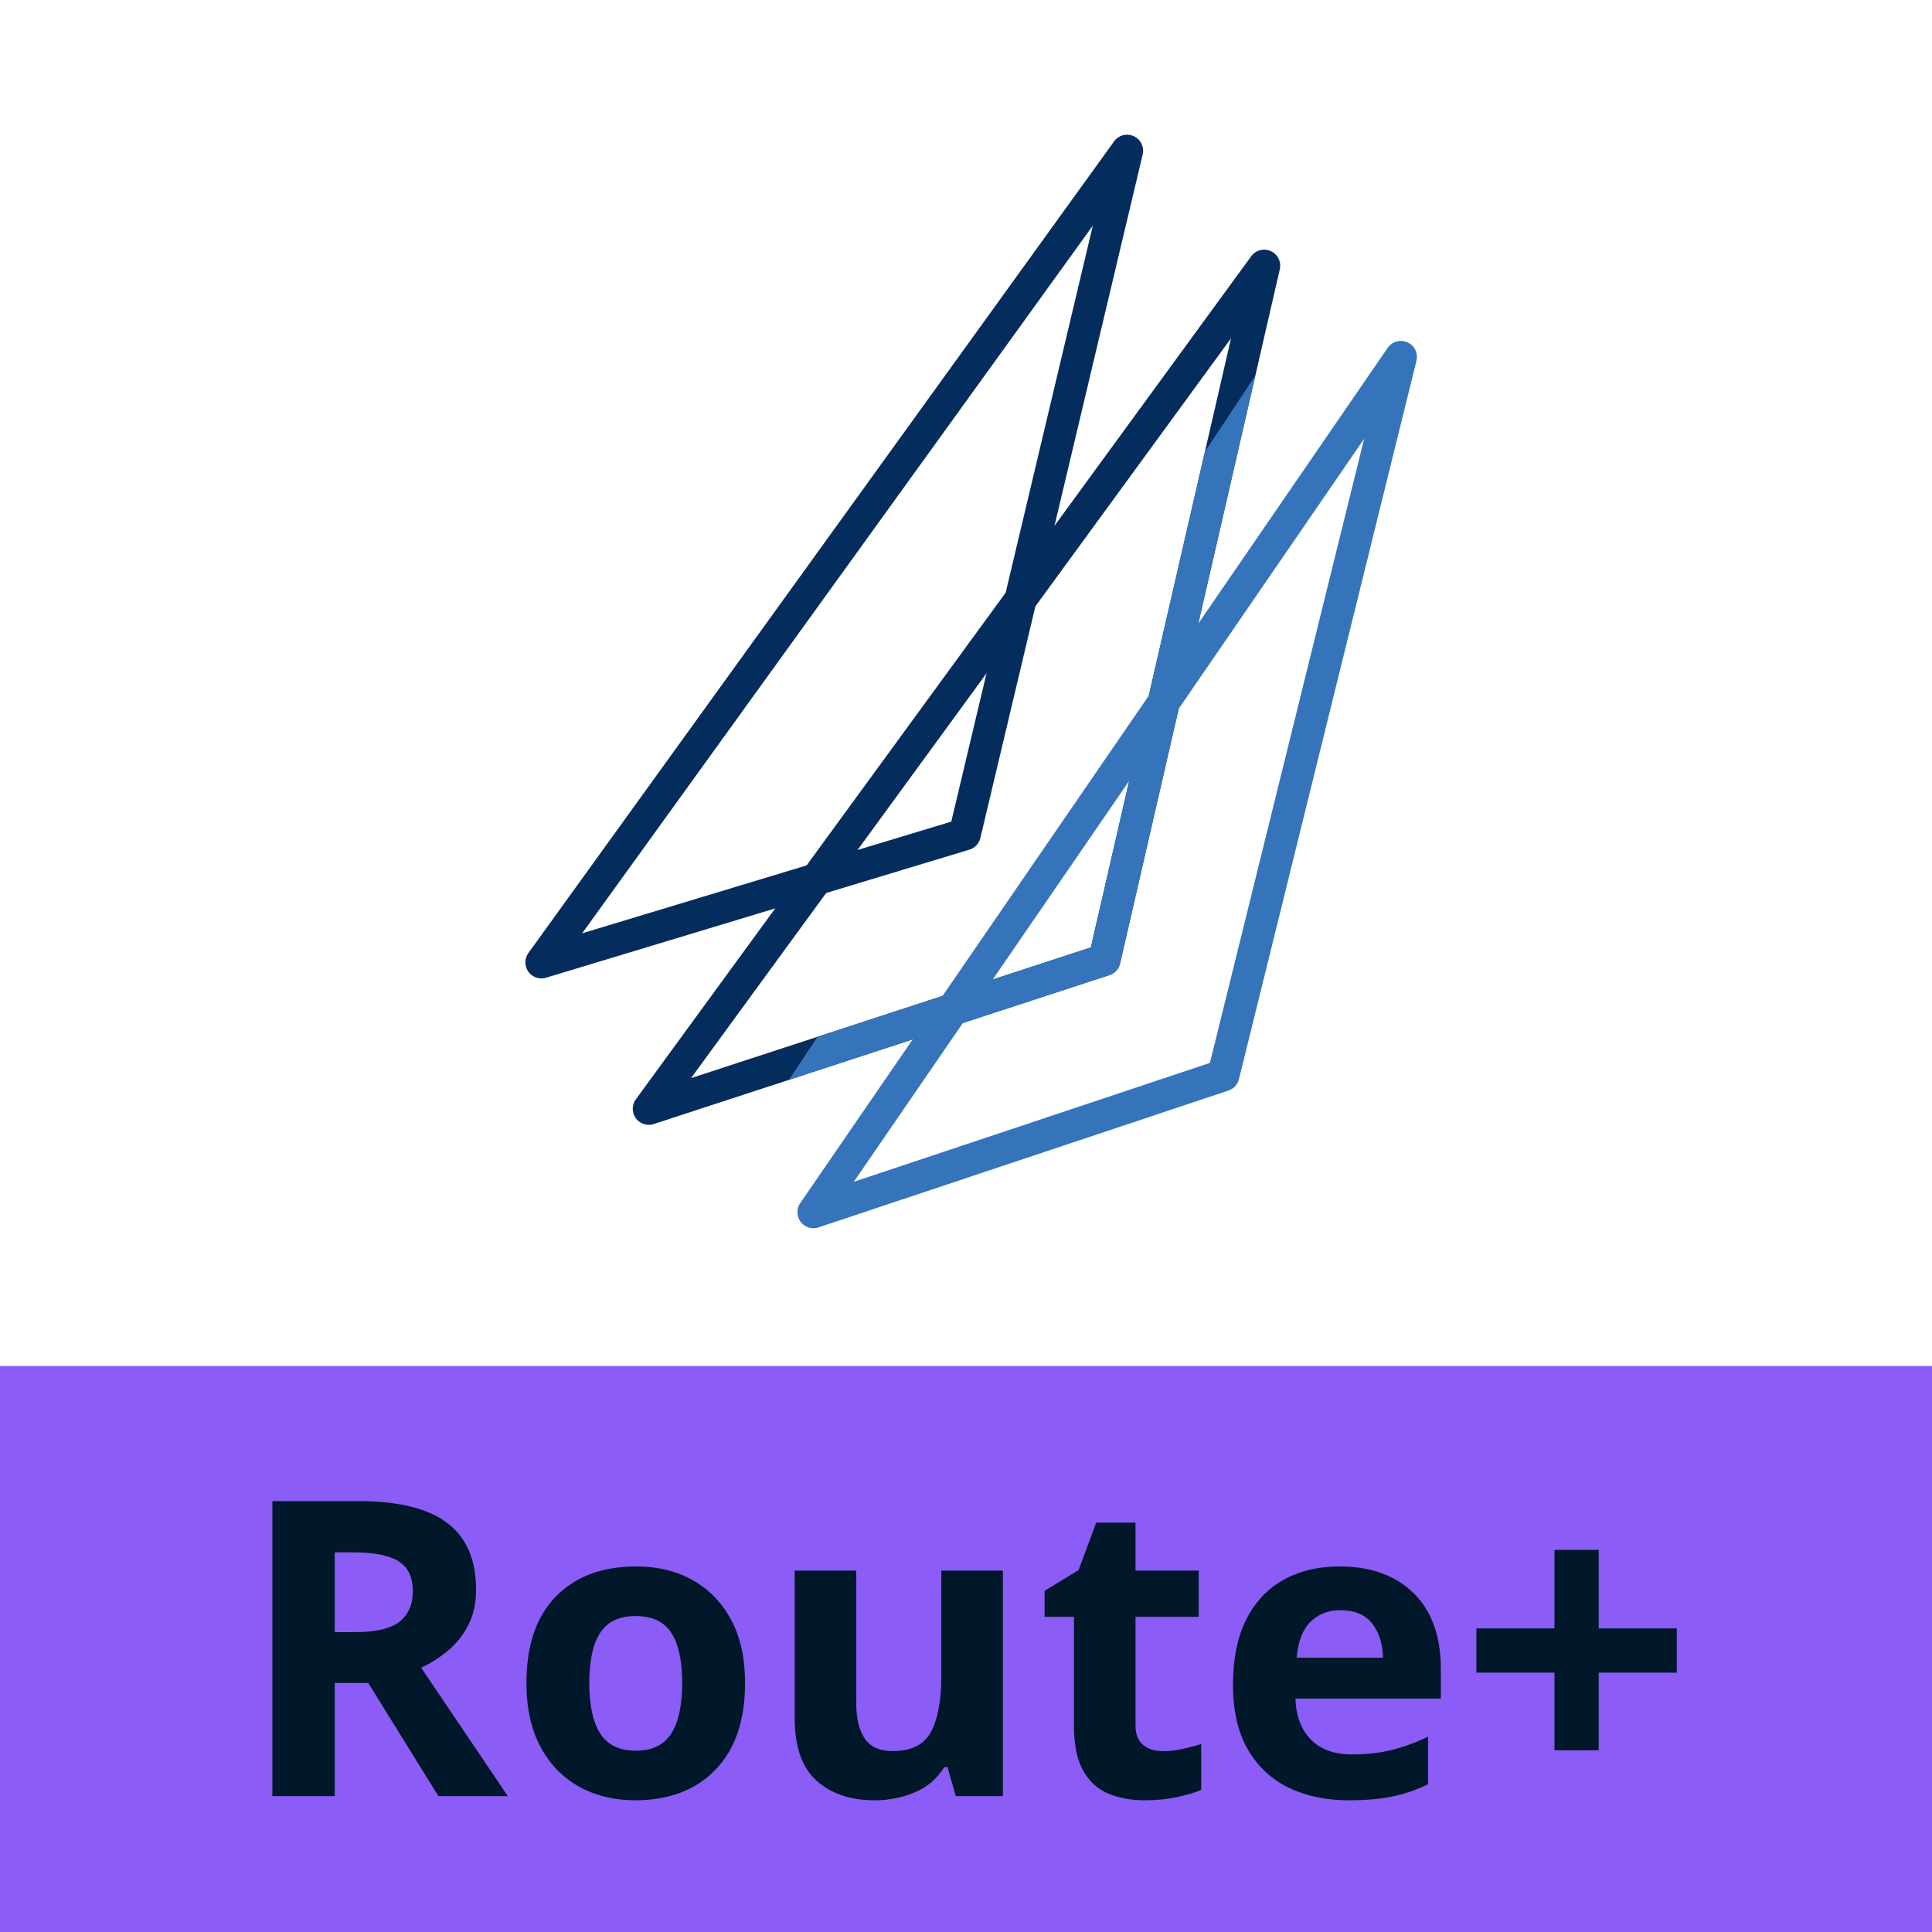
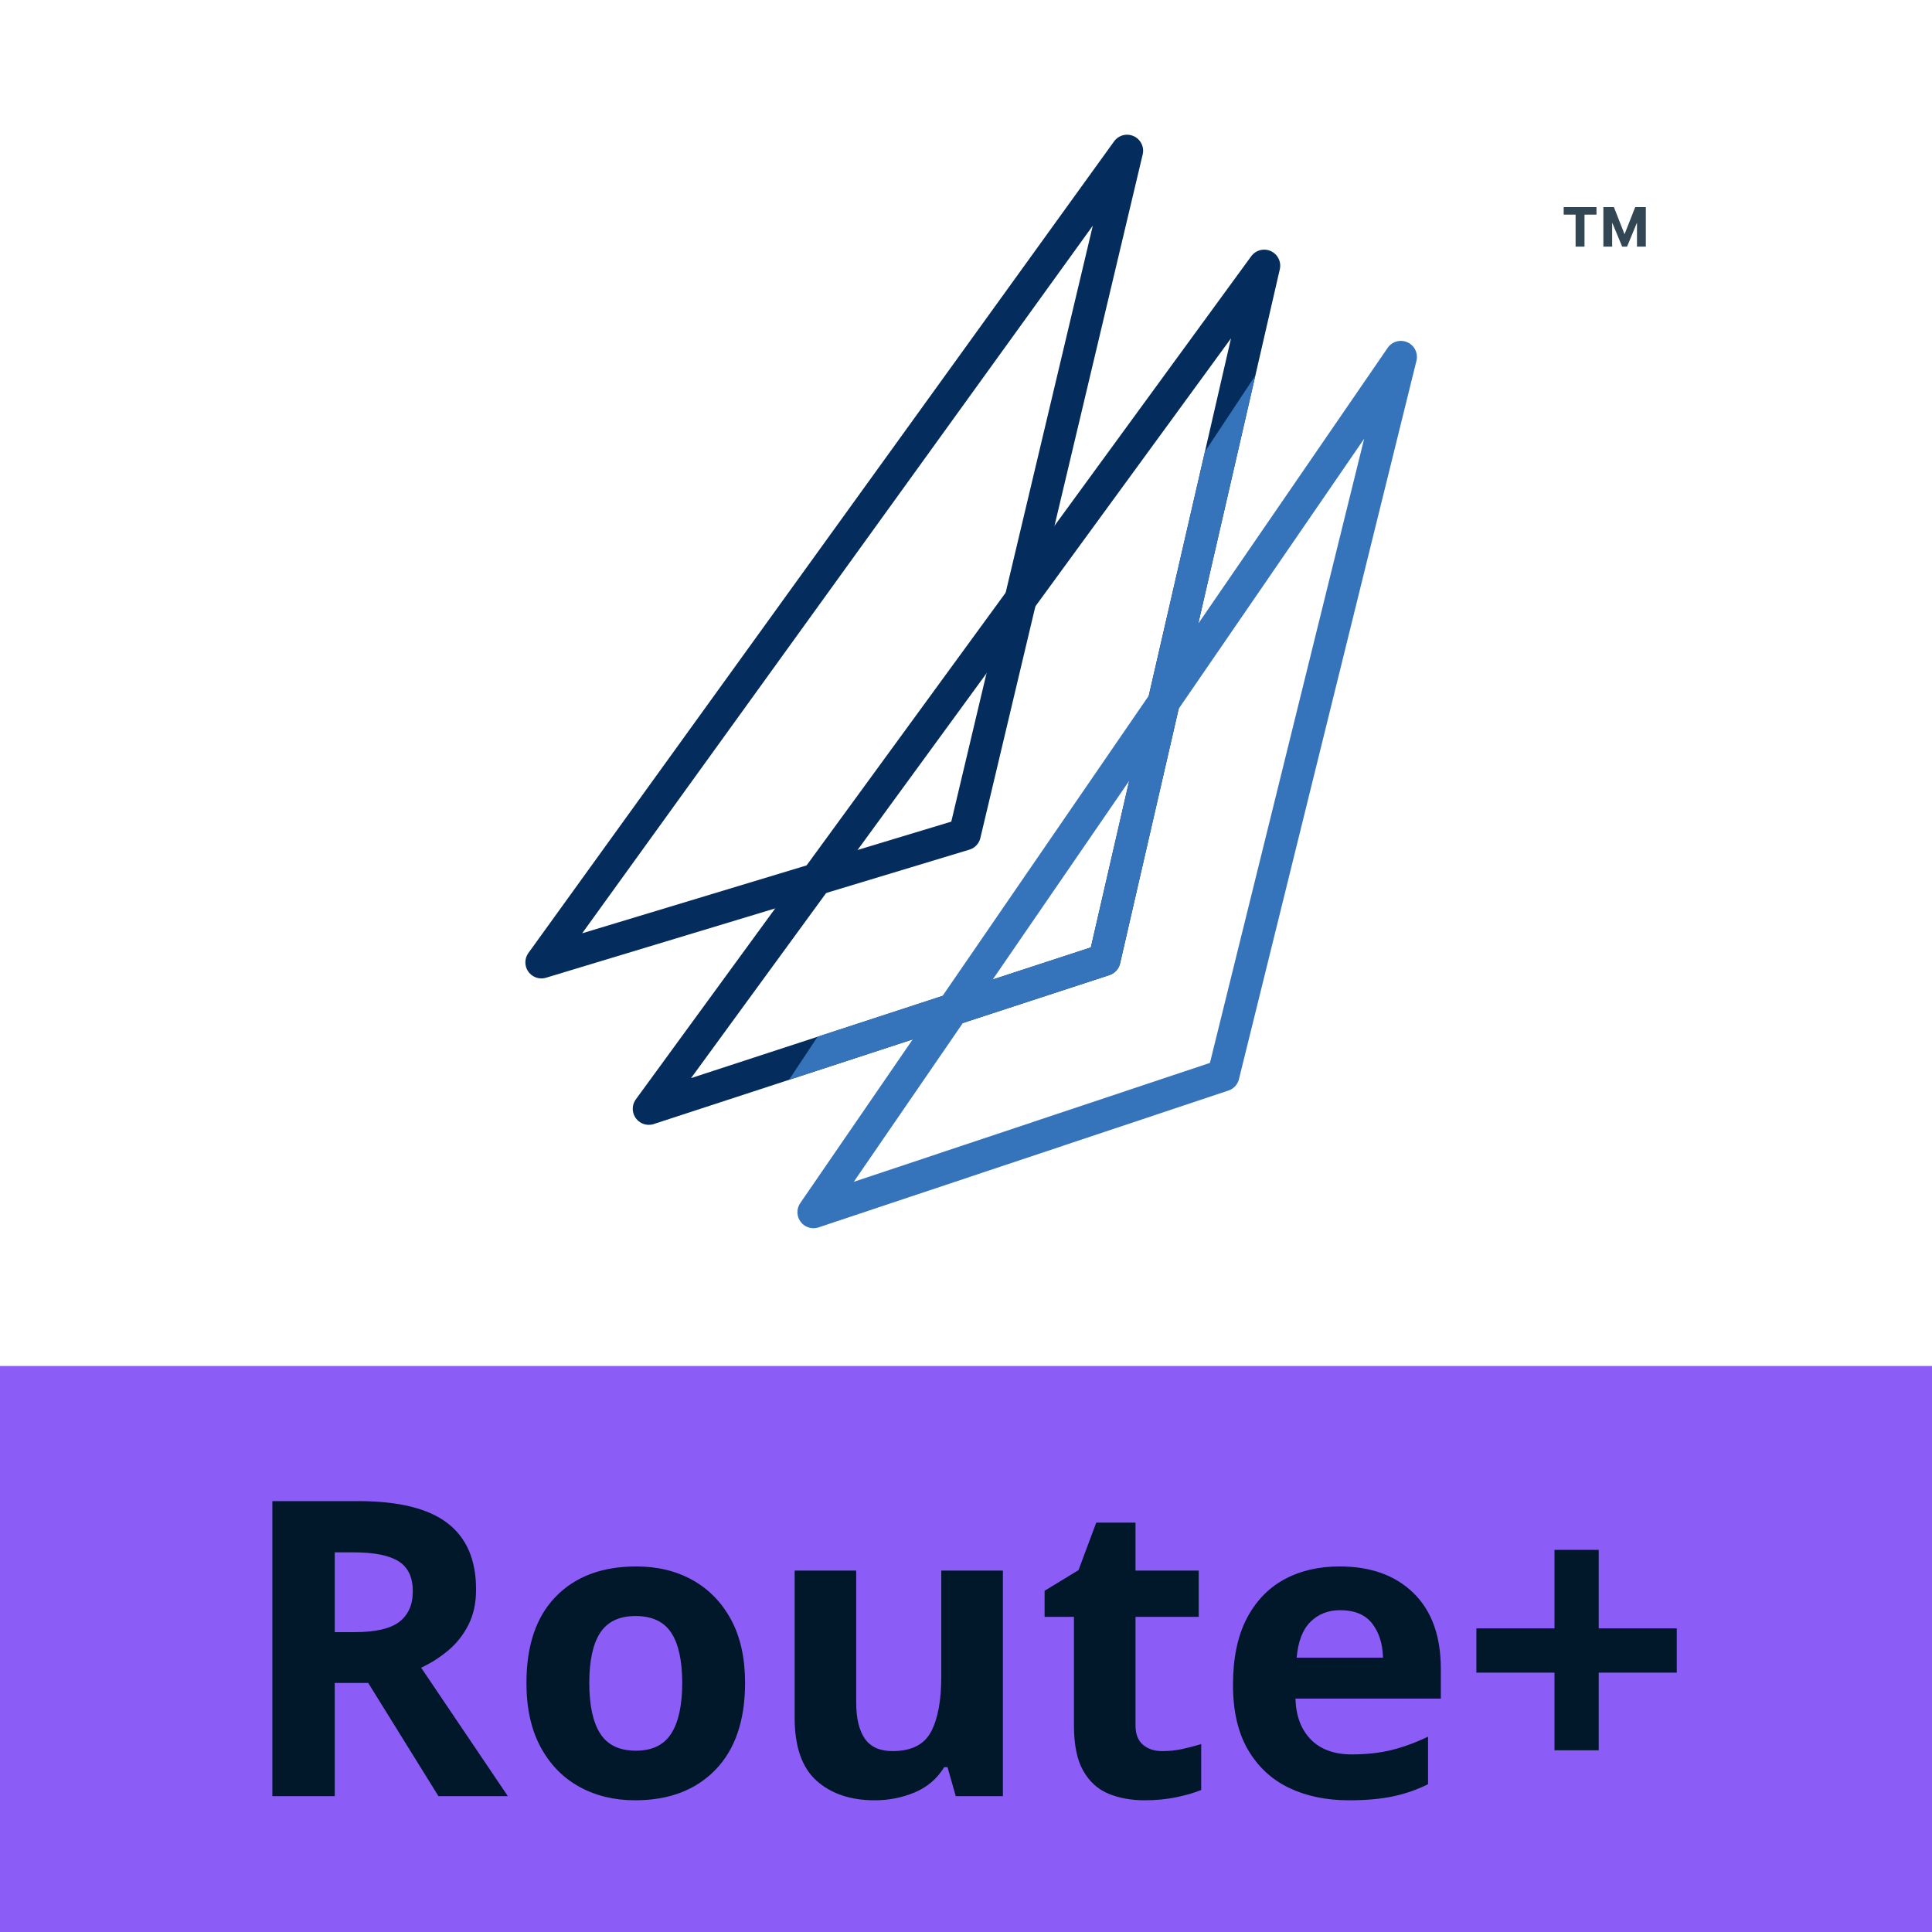
<svg xmlns="http://www.w3.org/2000/svg" width="1024" height="1024" viewBox="0 0 512 512">
  <rect width="512" height="512" fill="#FFFFFF" />
  <defs>
    <clipPath id="in3">
      <path d="M808.86 -619.67 L-293.61 1045.42 L456.82 1542.28 L1559.28 -122.82 Z" />
    </clipPath>
  </defs>
  <g fill="none" stroke-width="8.50" stroke-linejoin="round" stroke-linecap="round">
    <path d="M298.69 39.95 L143.48 255.04 L255.67 221.10 Z" stroke="#042D5E" />
    <path d="M335.02 70.41 L171.94 293.84 L292.69 254.37 Z" stroke="#042D5E" />
    <g clip-path="url(#in3)">
      <path d="M335.02 70.41 L171.94 293.84 L292.69 254.37 Z" stroke="#3574BA" />
    </g>
    <path d="M371.25 94.59 L215.58 321.24 L324.21 284.97 Z" stroke="#3574BA" />
  </g>
  <rect x="0" y="362" width="512" height="150" fill="#8B5CF6" />
  <text x="255.75" y="476.00" text-anchor="middle" font-family="'Barlow Condensed', sans-serif" font-weight="700" font-size="109.50" fill="#001829">Route+</text>
+   <text x="438" y="84" text-anchor="end" font-family="Inter, sans-serif" font-weight="600" font-size="40" fill="#001829" fill-opacity="0.8" aria-label="trade mark">™</text>
</svg>
